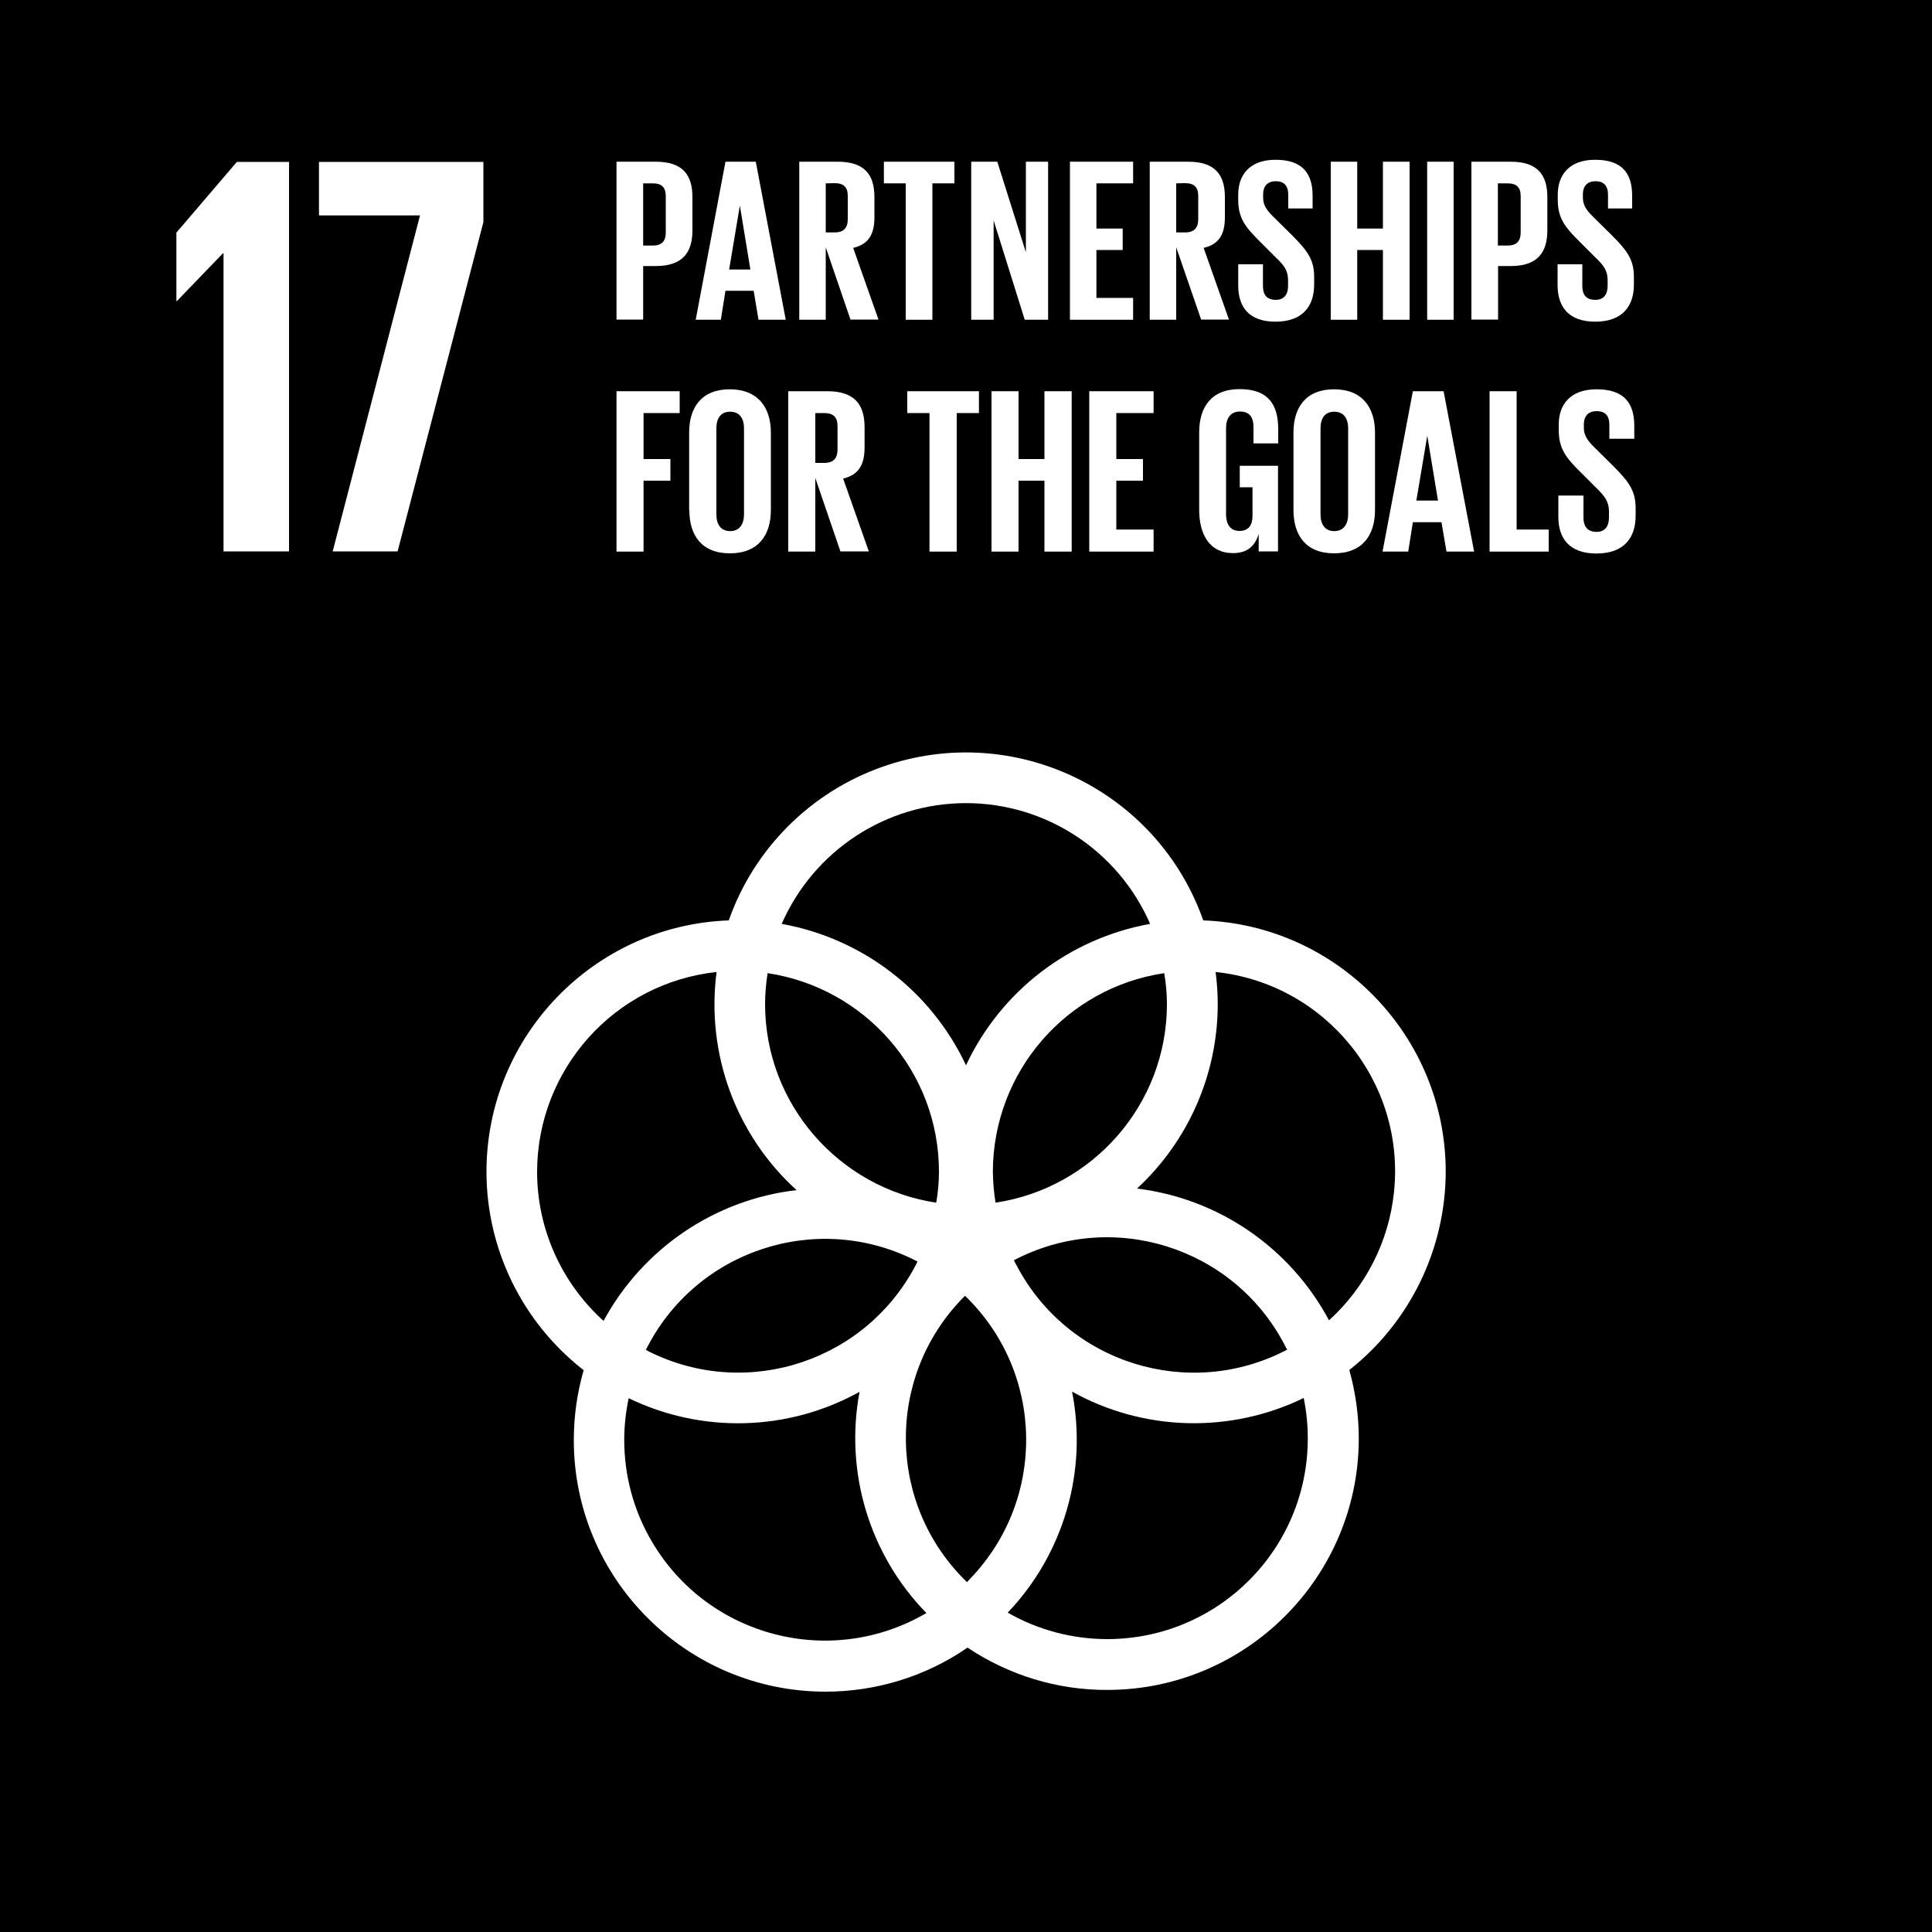
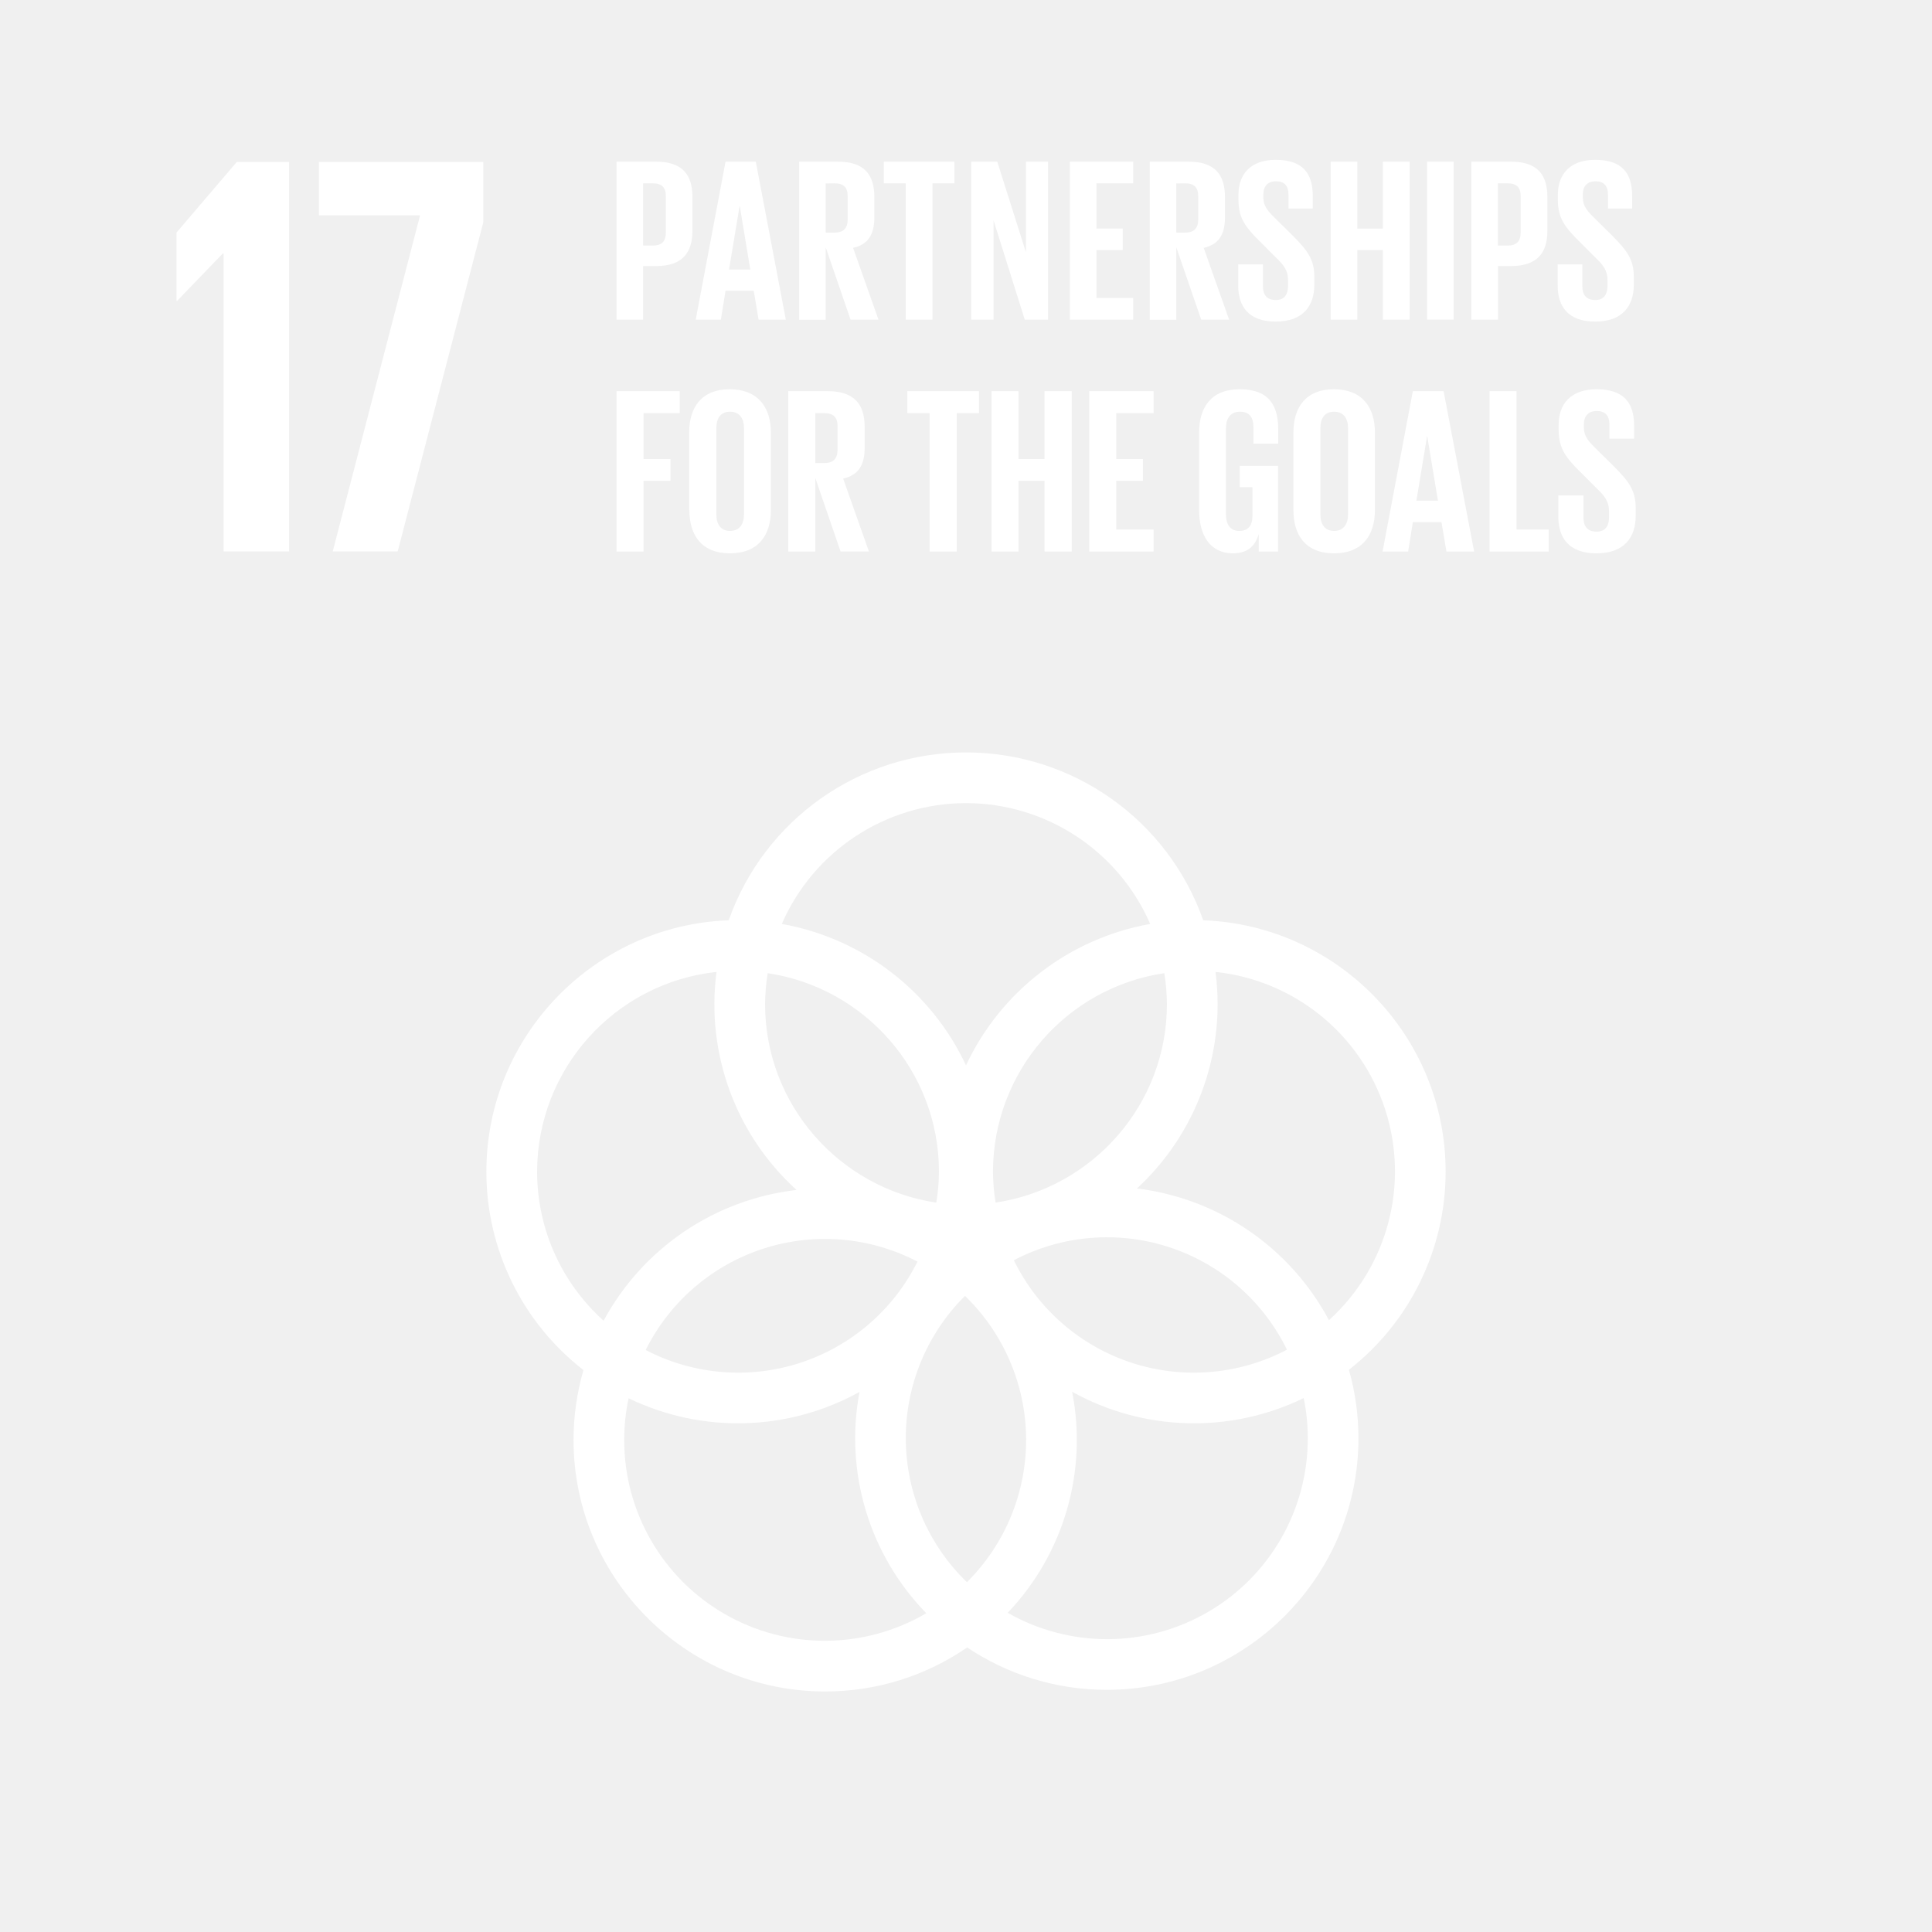
- <svg xmlns="http://www.w3.org/2000/svg" version="1.1" id="Layer_1" x="0px" y="0px" viewBox="0 0 1000 1000" style="enable-background:new 0 0 1000 1000;" xml:space="preserve">
-   <style type="text/css">
- 	.st0{fill:#FFFFFF;}
- </style>
-   <rect y="0" width="1000" height="1000" />
-   <path class="st0" d="M319.1,83.7h20.4c13.9,0,18.9,6.9,18.9,18.3v17.2c0,11.5-5.1,18.5-18.9,18.5h-6.6v27.7h-13.8V83.7z M332.9,94.9  v32.2h5c4.7,0,6.7-2.3,6.7-6.8v-18.8c0-4.4-2-6.6-6.7-6.6H332.9z" />
-   <path class="st0" d="M360.1,165.5l15.4-81.8h15.7l15.5,81.8h-14.1l-2.5-15h-14.6l-2.4,15H360.1z M377.4,139.5h11l-5.4-32.8h-0.1  L377.4,139.5z" />
-   <path class="st0" d="M427.4,128v37.5h-13.7V83.7h20c13.9,0,18.9,6.9,18.9,18.3v10.5c0,8.8-3.1,14-11,15.8l13.1,37.1h-14.5L427.4,128  z M427.4,94.9v25.4h4.6c4.7,0,6.8-2.4,6.8-6.8v-12.1c0-4.4-2-6.6-6.8-6.6L427.4,94.9z" />
-   <polygon class="st0" points="457.5,83.7 494,83.7 494,94.9 482.6,94.9 482.6,165.5 468.8,165.5 468.8,94.9 457.5,94.9 " />
-   <polygon class="st0" points="514.3,114.1 514.3,165.5 502.7,165.5 502.7,83.7 516.2,83.7 531,130.6 531,83.7 542.5,83.7   542.5,165.5 530.4,165.5 " />
-   <polygon class="st0" points="553.8,83.7 586.5,83.7 586.5,94.9 567.5,94.9 567.5,118.3 581.1,118.3 581.1,129.4 567.5,129.4   567.5,154.2 586.5,154.2 586.5,165.5 553.8,165.5 " />
-   <path class="st0" d="M608.8,128v37.5h-13.7V83.7h20c13.9,0,18.9,6.9,18.9,18.3v10.5c0,8.8-3.1,14-11,15.8l13.1,37.1h-14.4L608.8,128  z M608.8,94.9v25.4h4.6c4.7,0,6.8-2.4,6.8-6.8v-12.1c0-4.4-2-6.6-6.8-6.6L608.8,94.9z" />
-   <path class="st0" d="M640.9,147.8v-11h12.8V148c0,4.6,2,7.2,6.7,7.2c4.3,0,6.3-2.9,6.3-7.2V145c0-4.7-1.9-7.6-6.2-11.6l-8.1-8.1  c-7.8-7.7-11.5-12.4-11.5-21.8v-2.8c0-10.1,5.9-18,19.3-18c13.7,0,19.2,6.8,19.2,18.6v6.6h-12.6v-7.1c0-4.7-2.2-7-6.5-7  c-3.9,0-6.5,2.2-6.5,6.8v1.7c0,4.6,2.5,7.2,6.5,11.1l8.8,8.7c7.5,7.6,11.1,12.2,11.1,21.2v4c0,11.2-6,19.2-20,19.2  S640.9,158.6,640.9,147.8" />
-   <polygon class="st0" points="715.8,129.4 702.5,129.4 702.5,165.5 688.8,165.5 688.8,83.7 702.5,83.7 702.5,118.3 715.8,118.3   715.8,83.7 729.6,83.7 729.6,165.5 715.8,165.5 " />
-   <rect x="738.7" y="83.7" class="st0" width="13.7" height="81.8" />
-   <path class="st0" d="M761.6,83.7H782c13.9,0,18.9,6.9,18.9,18.3v17.2c0,11.5-5.1,18.5-18.9,18.5h-6.6v27.7h-13.8V83.7z M775.3,94.9  v32.2h5c4.7,0,6.8-2.3,6.8-6.8v-18.8c0-4.4-2-6.6-6.8-6.6H775.3z" />
-   <path class="st0" d="M806.2,147.8v-11H819V148c0,4.6,2,7.2,6.8,7.2c4.3,0,6.3-2.9,6.3-7.2V145c0-4.7-1.9-7.6-6.2-11.6l-8.1-8.1  c-7.8-7.7-11.5-12.4-11.5-21.8v-2.8c0-10.1,5.9-18,19.3-18c13.8,0,19.2,6.8,19.2,18.6v6.6h-12.5v-7.1c0-4.7-2.2-7-6.5-7  c-3.9,0-6.5,2.2-6.5,6.8v1.7c0,4.6,2.5,7.2,6.5,11.1l8.8,8.7c7.5,7.6,11.1,12.2,11.1,21.2v4c0,11.2-6,19.2-20,19.2  S806.3,158.6,806.2,147.8" />
-   <polygon class="st0" points="149.6,83.8 149.6,285.4 115.7,285.4 115.7,131.1 115.4,131.1 91.6,155.8 91.3,155.8 91.3,120.4   122.6,83.8 " />
-   <polygon class="st0" points="165.1,83.8 250.2,83.8 250.2,115 205.8,285.4 172.2,285.4 217.4,111.5 165.1,111.5 " />
-   <polygon class="st0" points="319.1,202.5 351.8,202.5 351.8,213.8 333.1,213.8 333.1,237.6 347,237.6 347,248.8 333.1,248.8   333.1,285.5 319.1,285.5 " />
-   <path class="st0" d="M356.7,264v-40.1c0-13,6.4-22.4,21-22.4s21.3,9.4,21.3,22.4V264c0,12.9-6.4,22.4-21.2,22.4s-21-9.5-21-22.4   M385.1,266.2v-44.5c0-5-2.2-8.6-7.2-8.6s-7.1,3.6-7.1,8.6v44.6c0,5,2.2,8.6,7.1,8.6S385.1,271.3,385.1,266.2" />
-   <path class="st0" d="M422,247.4v38.1h-14v-83h20.3c14.1,0,19.2,7,19.2,18.6v10.6c0,8.9-3.2,14.2-11.1,16l13.3,37.7h-14.7L422,247.4z   M422,213.8v25.8h4.6c4.8,0,6.9-2.4,6.9-6.9v-12.2c0-4.5-2.1-6.7-6.9-6.7L422,213.8z" />
-   <polygon class="st0" points="469.6,202.5 506.7,202.5 506.7,213.8 495.2,213.8 495.2,285.5 481.1,285.5 481.1,213.8 469.6,213.8 " />
-   <polygon class="st0" points="540.6,248.8 527.2,248.8 527.2,285.5 513.2,285.5 513.2,202.5 527.2,202.5 527.2,237.6 540.6,237.6   540.6,202.5 554.7,202.5 554.7,285.5 540.6,285.5 " />
-   <polygon class="st0" points="563.8,202.5 597.1,202.5 597.1,213.8 577.8,213.8 577.8,237.6 591.6,237.6 591.6,248.8 577.8,248.8   577.8,274.1 597.1,274.1 597.1,285.5 563.8,285.5 " />
-   <path class="st0" d="M641.7,241.1h19.8v44.3h-10v-9.1c-1.8,6.2-5.8,10-13.3,10c-12,0-17.5-9.5-17.5-22.4v-40.1  c0-13,6.2-22.4,20.9-22.4c15.4,0,20,8.6,20,20.8v7.3h-12.8v-8.4c0-5.1-2-8.1-7-8.1s-7.2,3.6-7.2,8.6v44.6c0,5,2.1,8.6,6.9,8.6  c4.5,0,6.8-2.6,6.8-8v-14.6h-6.6L641.7,241.1z" />
-   <path class="st0" d="M669.5,264v-40.1c0-13,6.4-22.4,21-22.4s21.2,9.4,21.2,22.4V264c0,12.9-6.4,22.4-21.2,22.4  S669.5,276.8,669.5,264 M697.8,266.2v-44.5c0-5-2.2-8.6-7.2-8.6s-7.1,3.6-7.1,8.6v44.6c0,5,2.2,8.6,7.1,8.6S697.8,271.3,697.8,266.2  " />
-   <path class="st0" d="M715.6,285.5l15.7-83h15.9l15.8,83h-14.3l-2.6-15.2h-14.8l-2.4,15.2H715.6z M733.1,259.1h11.2l-5.5-33.3h-0.1  L733.1,259.1z" />
-   <polygon class="st0" points="771,202.5 785,202.5 785,274.1 801.6,274.1 801.6,285.5 771,285.5 " />
-   <path class="st0" d="M806.6,267.6v-11.1h13v11.4c0,4.6,2.1,7.4,6.8,7.4c4.4,0,6.4-3,6.4-7.4v-3.2c0-4.8-2-7.7-6.2-11.8l-8.2-8.2  c-8-7.8-11.6-12.6-11.6-22.2v-2.8c0-10.3,6-18.2,19.6-18.2c14,0,19.5,6.9,19.5,18.9v6.7H833v-7.2c0-4.8-2.2-7.1-6.6-7.1  c-3.9,0-6.6,2.2-6.6,6.9v1.7c0,4.6,2.6,7.4,6.6,11.3l8.9,8.8c7.6,7.7,11.3,12.4,11.3,21.5v4c0,11.4-6.1,19.5-20.3,19.5  S806.6,278.4,806.6,267.6" />
-   <path class="st0" d="M748.3,606.5c0-70.2-55.9-127.6-125.5-130.1c-23.9-67.8-98.3-103.4-166.1-79.5c-37.1,13.1-66.4,42.3-79.5,79.5  c-69.6,2.5-125.4,59.9-125.4,130.1c0,40.1,18.6,78,50.3,102.7c-3.4,11.8-5.1,23.9-5.1,36.2c0,71.8,58.4,130.2,130.3,130.2  c26.2,0,51.9-7.9,73.5-22.8c21.4,14.3,46.5,22,72.3,21.9c71.8,0,130.2-58.4,130.2-130.2c0-12-1.7-23.9-4.9-35.4  C729.8,684.4,748.2,646.5,748.3,606.5 M604,519.7c0,52.1-38.6,95.3-88.7,102.8c-0.9-5.3-1.3-10.6-1.4-16  c0.1-51.5,37.8-95.2,88.7-102.8C603.5,509,604,514.3,604,519.7 M500.5,818.9c-41.2-39.8-42.3-105.5-2.5-146.7c0.5-0.5,1-1,1.5-1.5  c41.2,39.8,42.3,105.4,2.5,146.6C501.5,817.9,501,818.4,500.5,818.9 M397.3,503.7c50.1,7.5,88.7,50.6,88.7,102.8  c0,5.4-0.5,10.7-1.4,16C434.6,615,396,571.8,396,519.7C396,514.3,396.5,509,397.3,503.7 M474.9,653c-25.5,51.2-87.7,72.1-138.9,46.6  c-0.6-0.3-1.2-0.6-1.7-0.9c25.5-51.2,87.7-72.1,138.9-46.6C473.7,652.4,474.3,652.7,474.9,653 M524.8,652.3  c50.7-26.6,113.4-7.1,140,43.6c0.5,0.9,0.9,1.8,1.4,2.7c-50.7,26.6-113.4,7.1-140-43.6C525.7,654.1,525.2,653.2,524.8,652.3   M500,415.7c41.4,0,78.8,24.6,95.3,62.5c-41.8,7.5-77.3,34.8-95.3,73.2c-18-38.4-53.6-65.7-95.4-73.2  C421.2,440.3,458.6,415.7,500,415.7 M278,606.5c0.1-53.1,40.1-97.7,92.9-103.4c-5.5,42.1,9.9,84.3,41.4,112.9  c-42.3,4.9-79.6,30.2-99.9,67.7C290.5,663.9,278,635.9,278,606.5 M323.1,745.3c0-7.2,0.8-14.5,2.3-21.6c38,18.4,82.6,17.2,119.5-3.3  c-7.8,41.5,5.1,84.3,34.6,114.5c-49.5,29-113.1,12.4-142.1-37C328,782,323.1,763.8,323.1,745.3 M676.9,744.4  c0.1,57.4-46.3,103.9-103.7,104c-18.1,0-35.9-4.7-51.6-13.7c29-30.5,41.4-73.1,33.3-114.4c37,20.6,81.8,21.8,119.9,3.3  C676.2,730.5,676.9,737.4,676.9,744.4 M588.5,615.2c26.6-24.6,41.8-59.2,41.8-95.5c0-5.6-0.4-11.1-1.1-16.6  c57,6,98.4,57.2,92.3,114.2c-2.7,25.4-14.7,48.9-33.6,66.1C667.8,645.8,630.7,620.3,588.5,615.2" />
+ <svg xmlns="http://www.w3.org/2000/svg" id="Layer_1" data-name="Layer 1" viewBox="0 0 1000 1000" focusable="false">
+   <link type="text/css" rel="stylesheet" id="dark-mode-general-link" />
+   <link type="text/css" rel="stylesheet" id="dark-mode-custom-link" />
+   <style type="text/css" id="dark-mode-custom-style" />
+   <defs>
+     <style>
+       .cls-2 {
+         fill: #fff;
+       }
+     </style>
+   </defs>
+   <path class="cls-2" d="M319.11,83.68h20.38c13.86,0,18.92,6.87,18.92,18.34v17.24c0,11.47-5.06,18.46-18.92,18.46h-6.63v27.74H319.11Zm13.75,11.21V127.1h5.05c4.71,0,6.74-2.29,6.74-6.76V101.53c0-4.45-2-6.64-6.74-6.64Z" />
+   <path class="cls-2" d="M360.1,165.46l15.44-81.78H391.2l15.54,81.78H392.65l-2.53-15H375.54l-2.42,15Zm17.25-25.94h11l-5.43-32.81h-.12Z" />
+   <path class="cls-2" d="M427.38,128v37.51H413.64V83.68h20c13.86,0,18.92,6.87,18.92,18.34v10.49c0,8.8-3.13,14-11,15.8l13.14,37.15H440.25Zm0-33.06v25.45H432c4.71,0,6.76-2.41,6.76-6.75V101.53c0-4.45-2-6.64-6.76-6.64Z" />
+   <polygon class="cls-2" points="457.46 83.68 493.99 83.68 493.99 94.89 482.65 94.89 482.65 165.46 468.79 165.46 468.79 94.89 457.46 94.89 457.46 83.68" />
+   <polygon class="cls-2" points="514.27 114.08 514.27 165.46 502.7 165.46 502.7 83.68 516.18 83.68 531.03 130.59 531.03 83.68 542.47 83.68 542.47 165.46 530.42 165.46 514.27 114.08" />
+   <polygon class="cls-2" points="553.76 83.68 586.54 83.68 586.54 94.89 567.51 94.89 567.51 118.29 581.13 118.29 581.13 129.4 567.51 129.4 567.51 154.24 586.54 154.24 586.54 165.46 553.76 165.46 553.76 83.68" />
+   <path class="cls-2" d="M608.85,128v37.51H595.11V83.68h20c13.88,0,18.93,6.87,18.93,18.34v10.49c0,8.8-3.14,14-11,15.8l13.14,37.15H621.74Zm0-33.06v25.45h4.59c4.7,0,6.75-2.41,6.75-6.75V101.53c0-4.45-2.05-6.64-6.75-6.64Z" />
+   <path class="cls-2" d="M640.9,147.84v-11h12.79v11.21c0,4.59,2,7.24,6.73,7.24,4.35,0,6.27-2.9,6.27-7.24V145c0-4.71-1.92-7.61-6.16-11.59l-8.06-8.09c-7.84-7.7-11.45-12.42-11.45-21.81v-2.78c0-10.14,5.91-18,19.28-18,13.74,0,19.18,6.75,19.18,18.58v6.63H666.93v-7.11c0-4.72-2.16-7-6.51-7-3.86,0-6.5,2.18-6.5,6.76v1.69c0,4.59,2.54,7.23,6.5,11.09l8.8,8.68c7.48,7.6,11.08,12.18,11.08,21.23v4c0,11.23-6,19.17-20,19.17s-19.4-7.83-19.4-18.57" />
+   <polygon class="cls-2" points="715.77 129.4 702.52 129.4 702.52 165.46 688.76 165.46 688.76 83.68 702.52 83.68 702.52 118.31 715.77 118.31 715.77 83.68 729.62 83.68 729.62 165.46 715.77 165.46 715.77 129.4" />
+   <rect class="cls-2" x="738.68" y="83.68" width="13.74" height="81.77" />
+   <path class="cls-2" d="M761.58,83.68H782c13.87,0,18.93,6.87,18.93,18.34v17.24c0,11.47-5.06,18.46-18.93,18.46h-6.62v27.74H761.58Zm13.75,11.21V127.1h5c4.71,0,6.76-2.29,6.76-6.76V101.53c0-4.45-2-6.64-6.76-6.64Z" />
+   <path class="cls-2" d="M806.25,147.84v-11H819v11.21c0,4.59,2.05,7.24,6.76,7.24,4.33,0,6.27-2.9,6.27-7.24V145c0-4.71-1.94-7.61-6.15-11.59l-8.08-8.09c-7.83-7.7-11.45-12.42-11.45-21.81v-2.78c0-10.14,5.92-18,19.28-18,13.75,0,19.16,6.75,19.16,18.58v6.63H832.29v-7.11c0-4.72-2.18-7-6.51-7-3.86,0-6.5,2.18-6.5,6.76v1.69c0,4.59,2.51,7.23,6.5,11.09l8.8,8.68c7.47,7.6,11.08,12.18,11.08,21.23v4c0,11.23-6,19.17-20,19.17s-19.4-7.83-19.4-18.57" />
+   <polygon class="cls-2" points="149.63 83.81 149.63 285.42 115.73 285.42 115.73 131.09 115.43 131.09 91.64 155.77 91.35 155.77 91.35 120.38 122.58 83.81 149.63 83.81" />
+   <polygon class="cls-2" points="165.1 83.81 250.16 83.81 250.16 115.03 205.84 285.42 172.22 285.42 217.43 111.46 165.1 111.46 165.1 83.81" />
+   <polygon class="cls-2" points="319.13 202.46 351.83 202.46 351.83 213.84 333.09 213.84 333.09 237.6 347.05 237.6 347.05 248.85 333.09 248.85 333.09 285.46 319.13 285.46 319.13 202.46" />
+   <path class="cls-2" d="M356.72,264V223.88c0-13,6.36-22.4,21-22.4S399,210.91,399,223.88V264c0,12.85-6.36,22.4-21.18,22.4s-21-9.55-21-22.4m28.27,2.2V221.68c0-5-2.2-8.57-7.22-8.57s-7.09,3.55-7.09,8.57v44.56c0,5,2.19,8.57,7.09,8.57s7.22-3.55,7.22-8.57" />
+   <path class="cls-2" d="M422,247.39v38.07H408v-83h20.32c14.08,0,19.23,7,19.23,18.61v10.65c0,8.93-3.19,14.2-11.14,16l13.33,37.71H435.07Zm0-33.55v25.84h4.65c4.77,0,6.86-2.45,6.86-6.86V220.57c0-4.53-2.09-6.73-6.86-6.73Z" />
+   <polygon class="cls-2" points="469.63 202.46 506.72 202.46 506.72 213.84 495.22 213.84 495.22 285.46 481.14 285.46 481.14 213.84 469.63 213.84 469.63 202.46" />
+   <polygon class="cls-2" points="540.63 248.85 527.16 248.85 527.16 285.46 513.21 285.46 513.21 202.46 527.16 202.46 527.16 237.6 540.63 237.6 540.63 202.46 554.71 202.46 554.71 285.46 540.63 285.46 540.63 248.85" />
+   <polygon class="cls-2" points="563.79 202.46 597.09 202.46 597.09 213.84 577.75 213.84 577.75 237.6 591.58 237.6 591.58 248.85 577.75 248.85 577.75 274.08 597.09 274.08 597.09 285.46 563.79 285.46 563.79 202.46" />
+   <path class="cls-2" d="M641.68,241.14h19.83v44.32h-10V276.4c-1.83,6.25-5.75,10-13.34,10-12,0-17.51-9.55-17.51-22.4V223.88c0-13,6.24-22.4,20.94-22.4,15.42,0,20,8.57,20,20.81v7.34H648.78v-8.44c0-5.14-2-8.08-7-8.08s-7.22,3.55-7.22,8.57v44.56c0,5,2.07,8.57,6.86,8.57,4.52,0,6.85-2.58,6.85-8V252.16h-6.61Z" />
+   <path class="cls-2" d="M669.47,264V223.88c0-13,6.36-22.4,21-22.4s21.19,9.43,21.19,22.4V264c0,12.85-6.37,22.4-21.19,22.4s-21-9.55-21-22.4m28.28,2.2V221.68c0-5-2.21-8.57-7.23-8.57s-7.09,3.55-7.09,8.57v44.56c0,5,2.2,8.57,7.09,8.57s7.23-3.55,7.23-8.57" />
+   <path class="cls-2" d="M715.62,285.46l15.67-83h15.92l15.79,83H748.67l-2.56-15.19H731.29l-2.44,15.19Zm17.5-26.32h11.15l-5.52-33.3h-.11Z" />
+   <polygon class="cls-2" points="770.99 202.46 784.95 202.46 784.95 274.08 801.59 274.08 801.59 285.46 770.99 285.46 770.99 202.46" />
+   <path class="cls-2" d="M806.6,267.59V256.45h13v11.38c0,4.65,2.09,7.35,6.85,7.35,4.42,0,6.38-2.95,6.38-7.35v-3.18c0-4.78-2-7.71-6.25-11.76l-8.19-8.19c-8-7.84-11.63-12.61-11.63-22.17v-2.81c0-10.28,6-18.24,19.58-18.24,14,0,19.47,6.85,19.47,18.85v6.73H833.05v-7.21c0-4.78-2.21-7.11-6.63-7.11-3.91,0-6.6,2.21-6.6,6.86v1.71c0,4.65,2.58,7.35,6.6,11.27l8.94,8.81c7.6,7.71,11.28,12.36,11.28,21.54v4c0,11.39-6.13,19.47-20.33,19.47s-19.71-8-19.71-18.85" />
+   <path class="cls-2" d="M748.26,606.48c0-70.23-55.87-127.6-125.47-130.14a130.23,130.23,0,0,0-245.61,0c-69.59,2.54-125.44,59.92-125.44,130.14A130,130,0,0,0,302,709.14a130.4,130.4,0,0,0-5.14,36.16c0,71.78,58.43,130.21,130.26,130.21a129.47,129.47,0,0,0,73.5-22.8,129.52,129.52,0,0,0,72.26,21.94c71.82,0,130.25-58.43,130.25-130.22A129.92,129.92,0,0,0,698.2,709a130.08,130.08,0,0,0,50.06-102.51M604,519.7c0,52.14-38.59,95.3-88.68,102.76a102.74,102.74,0,0,1-1.36-16,104.06,104.06,0,0,1,88.68-102.76,103.77,103.77,0,0,1,1.36,16M500.47,818.93a103.73,103.73,0,0,1-1-148.17,103.7,103.7,0,0,1,1,148.17M397.33,503.71C447.42,511.16,486,554.33,486,606.48a102.74,102.74,0,0,1-1.37,16C434.56,615,396,571.84,396,519.7a104,104,0,0,1,1.36-16M474.89,653a103.63,103.63,0,0,1-140.68,45.76A103.63,103.63,0,0,1,474.89,653m49.87-.7a103.67,103.67,0,0,1,141.37,46.3,103.67,103.67,0,0,1-141.37-46.3M500,415.69a104.13,104.13,0,0,1,95.35,62.54A130.71,130.71,0,0,0,500,551.42a130.61,130.61,0,0,0-95.35-73.19A104.14,104.14,0,0,1,500,415.69M278,606.48a104.17,104.17,0,0,1,92.87-103.42A129.57,129.57,0,0,0,412.3,615.92a130.49,130.49,0,0,0-99.87,67.67A103.68,103.68,0,0,1,278,606.48M323.09,745.3a103.41,103.41,0,0,1,2.27-21.56,130,130,0,0,0,119.52-3.27A129.64,129.64,0,0,0,479.45,835,103.83,103.83,0,0,1,323.09,745.3m353.82-.87a103.85,103.85,0,0,1-155.32,90.35,129.67,129.67,0,0,0,33.34-114.41,129.92,129.92,0,0,0,119.87,3.27,103.39,103.39,0,0,1,2.11,20.79M588.49,615.15a129.9,129.9,0,0,0,41.75-95.45,132.61,132.61,0,0,0-1.09-16.64,103.83,103.83,0,0,1,58.7,180.26,130.5,130.5,0,0,0-99.36-68.17" />
</svg>
